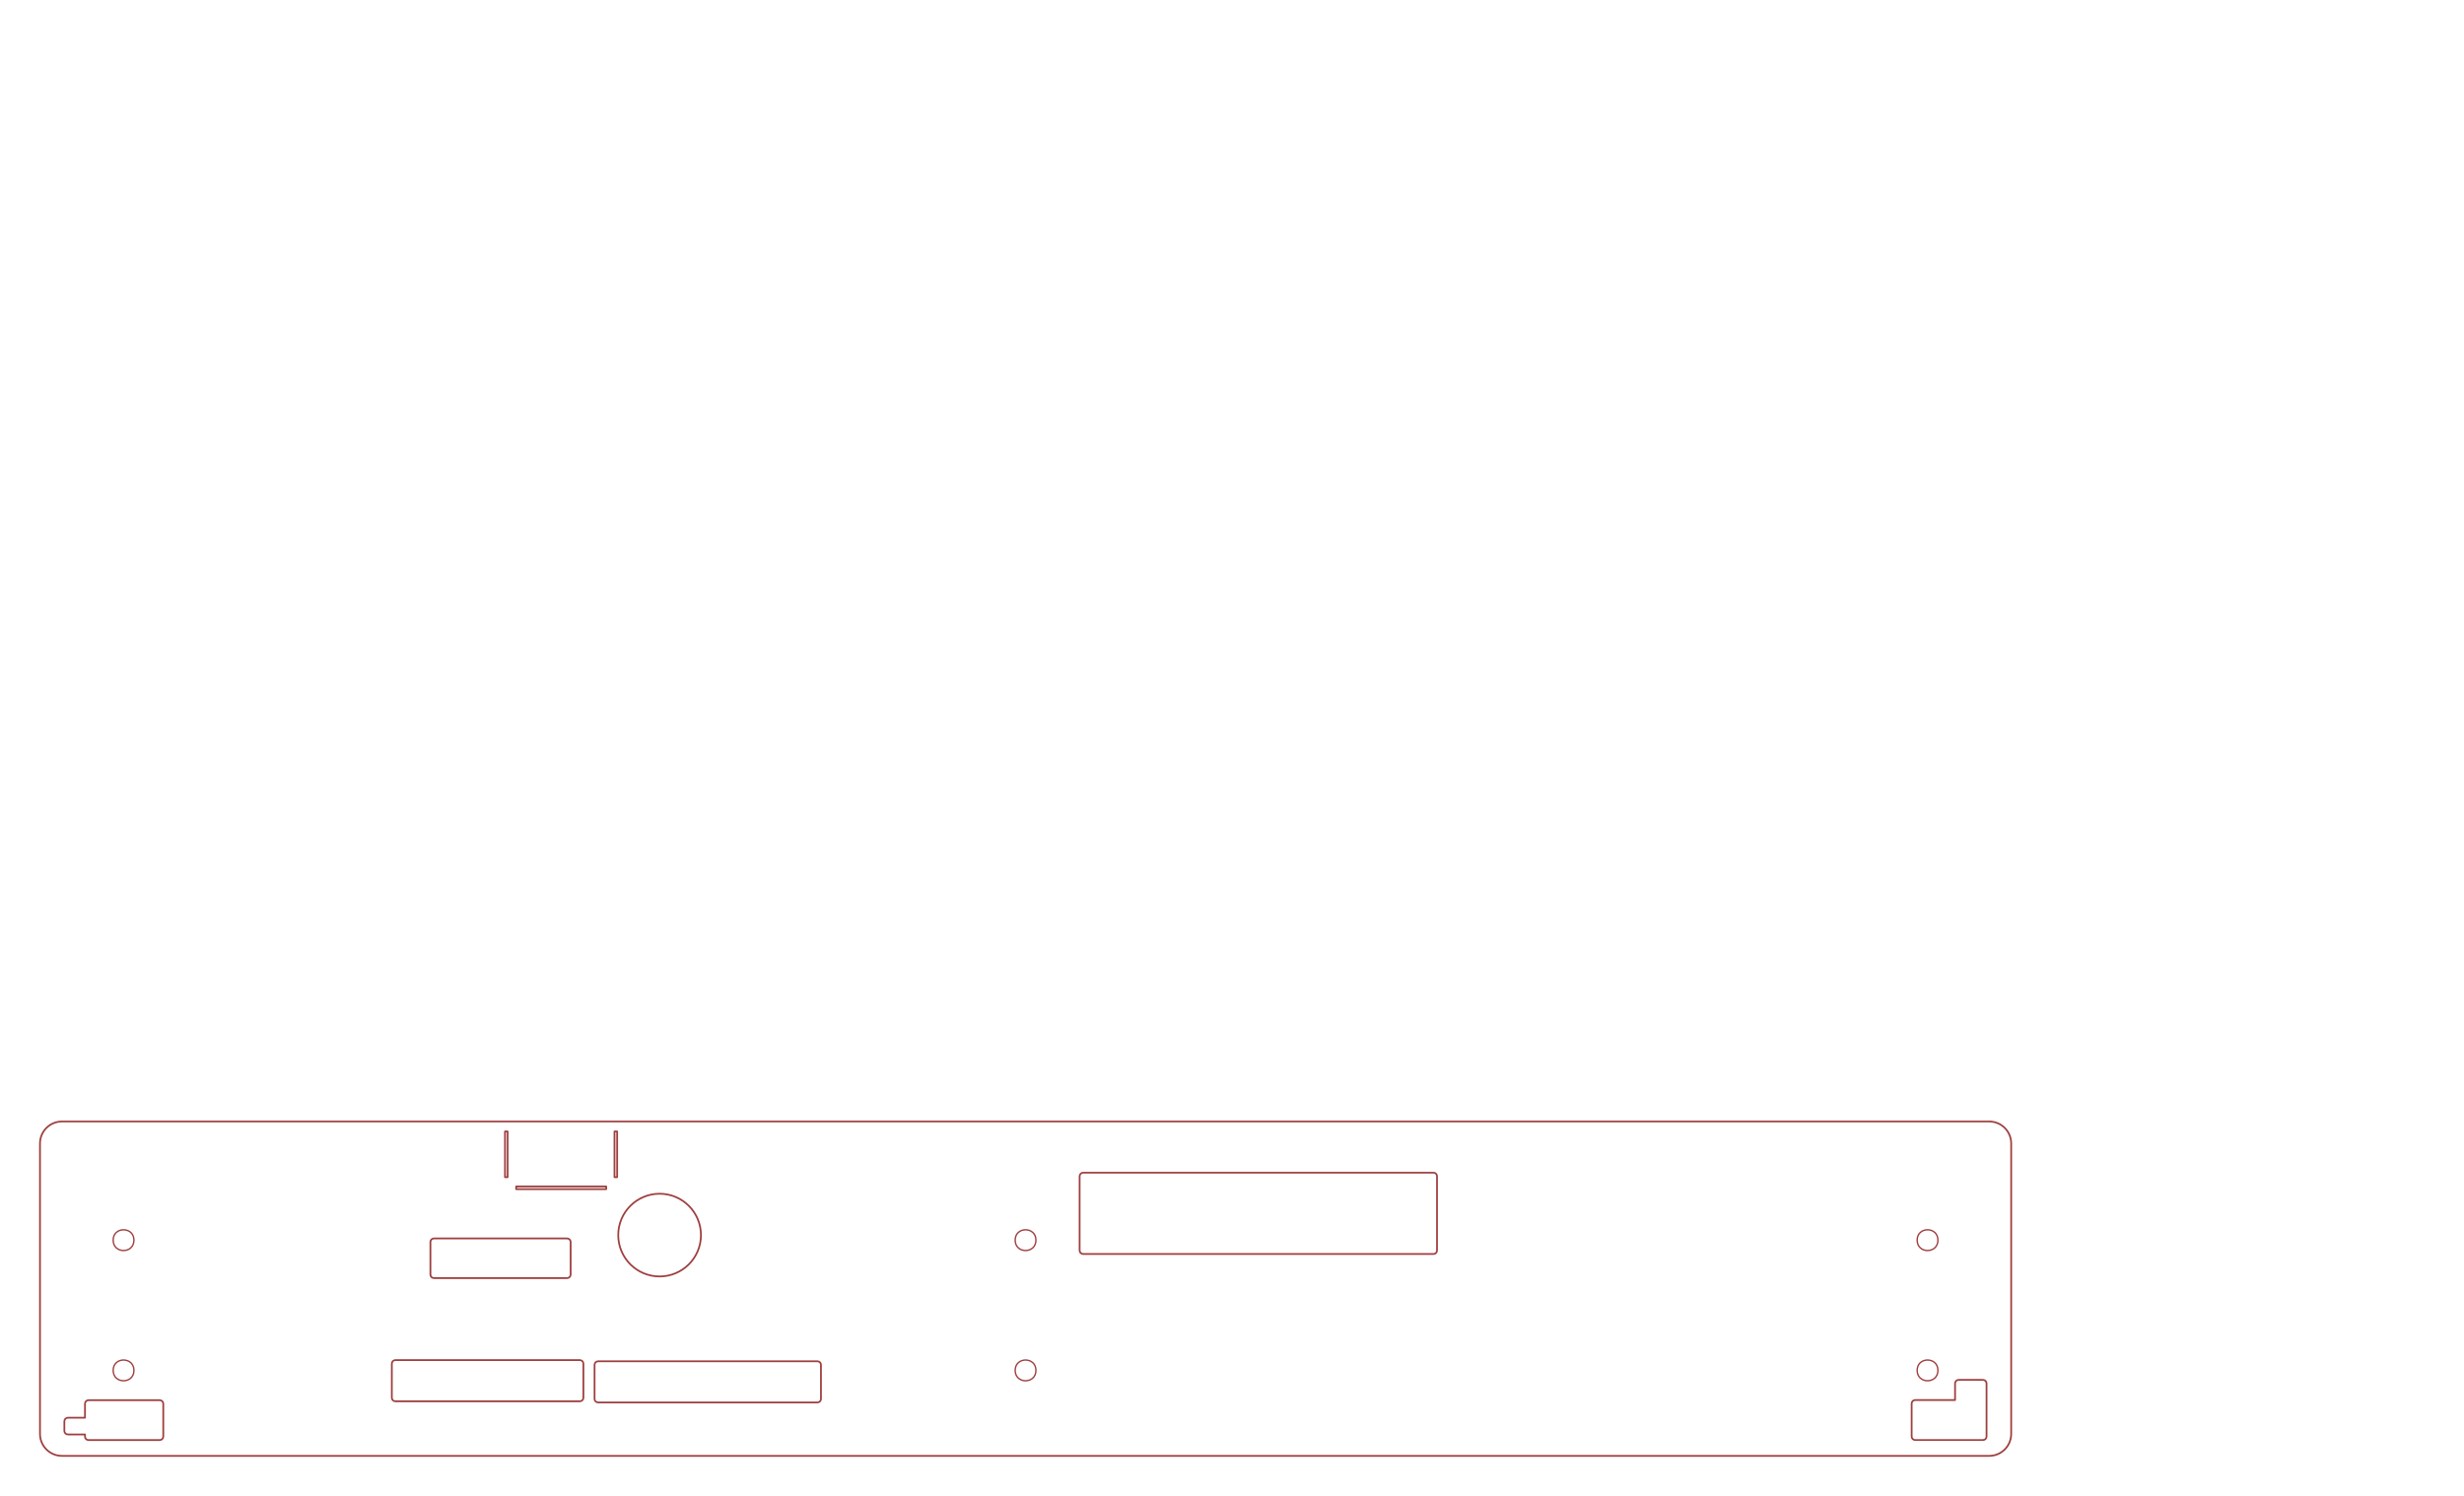
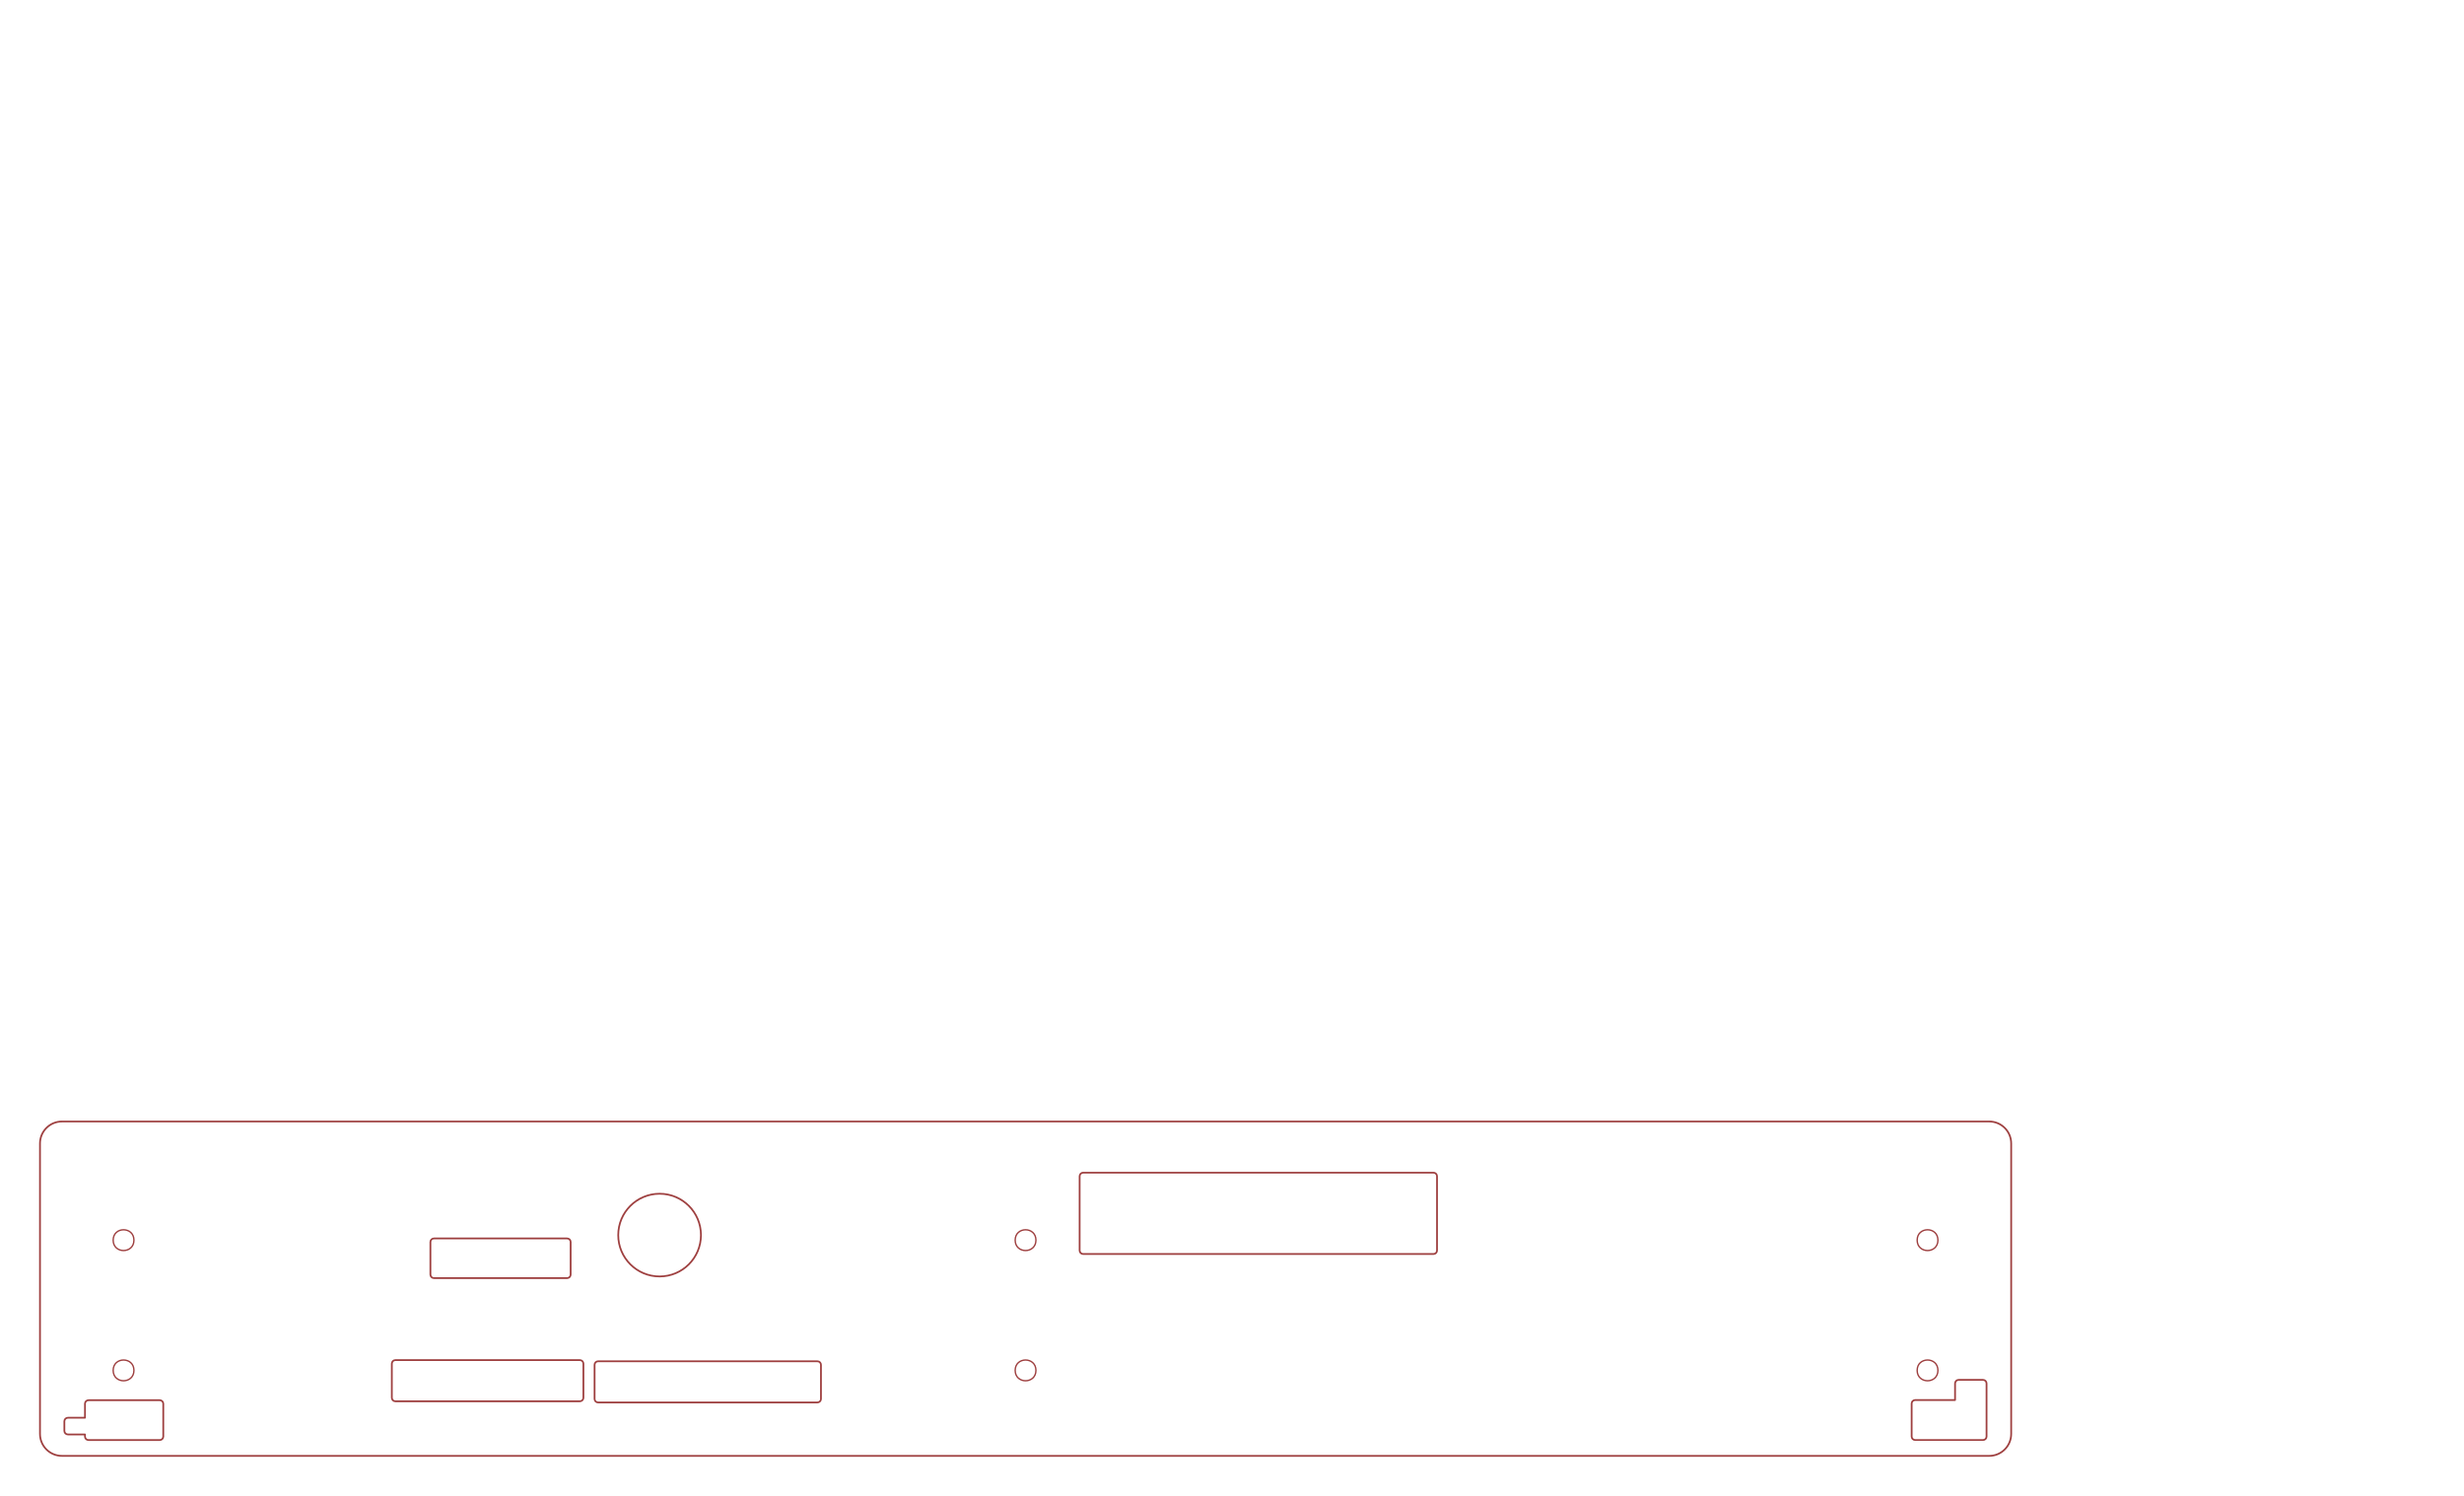
<svg xmlns="http://www.w3.org/2000/svg" width="14in" height="8.5in" viewBox="0 0 1260 765" id="svg25193" version="1.1">
  <defs id="defs25195" />
  <g id="layer1" transform="translate(195.7945,218.1621)">
-     <g id="g5550">
+     <g id="g524">
      <path id="path5477" d="m -164.095,355.388 c -6.232,0 -11.25,5.018 -11.25,11.25 v 148.5 c 0,6.232 5.018,11.25 11.25,11.25 h 985.5 c 6.232,0 11.25,-5.018 11.25,-11.25 v -148.5 c 0,-6.232 -5.018,-11.25 -11.25,-11.25 z" style="display:inline;opacity:1;fill:none;fill-opacity:1;stroke:#9e3f3f;stroke-width:0.9;stroke-linecap:round;stroke-linejoin:round;stroke-miterlimit:4;stroke-dasharray:none;stroke-opacity:1" />
-       <path id="path5475" d="m 62.437,360.486 h 1.354 v 23.387 h -1.354 z" style="display:inline;opacity:1;fill:none;fill-opacity:1;stroke:#9e3f3f;stroke-width:0.9;stroke-linecap:round;stroke-linejoin:round;stroke-miterlimit:4;stroke-dasharray:none;stroke-opacity:1" />
-       <path id="path5473" d="m 118.437,360.486 h 1.354 v 23.387 h -1.354 z" style="display:inline;opacity:1;fill:none;fill-opacity:1;stroke:#9e3f3f;stroke-width:0.9;stroke-linecap:round;stroke-linejoin:round;stroke-miterlimit:4;stroke-dasharray:none;stroke-opacity:1" />
      <path id="path5471" d="m 358.089,381.562 h 179.156 c 0.997,0 1.799,0.804 1.799,1.801 v 37.988 c 0,0.997 -0.802,1.801 -1.799,1.801 H 358.089 c -0.997,0 -1.801,-0.804 -1.801,-1.801 V 383.363 c 0,-0.997 0.804,-1.801 1.801,-1.801 z" style="display:inline;opacity:1;fill:none;fill-opacity:1;stroke:#9e3f3f;stroke-width:0.9;stroke-linecap:round;stroke-linejoin:round;stroke-miterlimit:4;stroke-dasharray:none;stroke-opacity:1" />
-       <path id="path5469" d="m 68.161,388.613 h 46.037 v 1.354 H 68.161 Z" style="display:inline;opacity:1;fill:none;fill-opacity:1;stroke:#9e3f3f;stroke-width:0.9;stroke-linecap:round;stroke-linejoin:round;stroke-miterlimit:4;stroke-dasharray:none;stroke-opacity:1" />
      <path id="path5467" d="m 141.503,392.331 c 11.68,0 21.146,9.467 21.146,21.146 0,11.685 -9.467,21.152 -21.146,21.152 -11.685,0 -21.152,-9.468 -21.152,-21.152 0,-11.68 9.468,-21.146 21.152,-21.146 z" style="display:inline;opacity:1;fill:none;fill-opacity:1;stroke:#9e3f3f;stroke-width:0.9;stroke-linecap:round;stroke-linejoin:round;stroke-miterlimit:4;stroke-dasharray:none;stroke-opacity:1" />
      <path id="path5459" d="M 26.107,415.195 H 94.208 c 0.997,0 1.799,0.802 1.799,1.799 v 16.678 c 0,0.997 -0.802,1.801 -1.799,1.801 H 26.107 c -0.997,0 -1.801,-0.804 -1.801,-1.801 v -16.678 c 0,-0.997 0.804,-1.799 1.801,-1.799 z" style="display:inline;opacity:1;fill:none;fill-opacity:1;stroke:#9e3f3f;stroke-width:0.9;stroke-linecap:round;stroke-linejoin:round;stroke-miterlimit:4;stroke-dasharray:none;stroke-opacity:1" />
      <path id="path5451" d="m 6.372,477.413 h 94.359 c 0.997,0 1.801,0.804 1.801,1.801 v 17.455 c 0,0.997 -0.804,1.801 -1.801,1.801 H 6.372 c -0.997,0 -1.801,-0.804 -1.801,-1.801 v -17.455 c 0,-0.997 0.804,-1.801 1.801,-1.801 z" style="display:inline;opacity:1;fill:none;fill-opacity:1;stroke:#9e3f3f;stroke-width:0.9;stroke-linecap:round;stroke-linejoin:round;stroke-miterlimit:4;stroke-dasharray:none;stroke-opacity:1" />
      <path id="path5449" d="m 110.044,478.013 h 112.17 c 0.997,0 1.799,0.802 1.799,1.799 v 17.457 c 0,0.997 -0.802,1.801 -1.799,1.801 H 110.044 c -0.997,0 -1.799,-0.804 -1.799,-1.801 v -17.457 c 0,-0.997 0.802,-1.799 1.799,-1.799 z" style="display:inline;opacity:1;fill:none;fill-opacity:1;stroke:#9e3f3f;stroke-width:0.9;stroke-linecap:round;stroke-linejoin:round;stroke-miterlimit:4;stroke-dasharray:none;stroke-opacity:1" />
      <path id="path5447" d="m 805.753,487.529 h 12.502 c 0.997,0 1.801,0.804 1.801,1.801 v 10.305 1.881 14.969 c 0,0.997 -0.804,1.799 -1.801,1.799 h -34.697 c -0.997,0 -1.799,-0.802 -1.799,-1.799 v -16.85 c 0,-0.997 0.802,-1.801 1.799,-1.801 h 20.395 v -8.504 c 0,-0.997 0.804,-1.801 1.801,-1.801 z" style="display:inline;opacity:1;fill:none;fill-opacity:1;stroke:#9e3f3f;stroke-width:0.9;stroke-linecap:round;stroke-linejoin:round;stroke-miterlimit:4;stroke-dasharray:none;stroke-opacity:1" />
      <path id="rect22193-0-09" d="m -150.536,497.917 h 36.436 c 0.997,0 1.801,0.802 1.801,1.799 v 16.783 c 0,0.997 -0.804,1.799 -1.801,1.799 h -36.436 c -0.997,0 -1.799,-0.802 -1.799,-1.799 v -1.066 h -8.744 c -0.997,0 -1.801,-0.804 -1.801,-1.801 v -4.945 c 0,-0.997 0.804,-1.799 1.801,-1.799 h 8.744 v -7.172 c 0,-0.997 0.802,-1.799 1.799,-1.799 z" style="display:inline;opacity:1;fill:none;fill-opacity:1;stroke:#9e3f3f;stroke-width:0.9;stroke-linecap:round;stroke-linejoin:round;stroke-miterlimit:4;stroke-dasharray:none;stroke-opacity:1" />
      <path id="path5461-6" d="m 789.885,410.759 c 2.656,0 5.311,1.771 5.311,5.311 0,7.08 -10.622,7.08 -10.622,0 0,-3.54 2.656,-5.311 5.311,-5.311 z" style="display:inline;opacity:1;fill:none;fill-opacity:1;stroke:#9e3f3f;stroke-width:0.718;stroke-linecap:round;stroke-linejoin:round;stroke-miterlimit:4;stroke-dasharray:none;stroke-opacity:1" />
      <path id="path5461-6-6" d="m 789.885,477.359 c 2.656,0 5.311,1.771 5.311,5.311 0,7.08 -10.622,7.08 -10.622,0 0,-3.54 2.656,-5.311 5.311,-5.311 z" style="display:inline;opacity:1;fill:none;fill-opacity:1;stroke:#9e3f3f;stroke-width:0.718;stroke-linecap:round;stroke-linejoin:round;stroke-miterlimit:4;stroke-dasharray:none;stroke-opacity:1" />
      <path id="path5461-6-2" d="m 328.635,410.759 c 2.656,0 5.311,1.771 5.311,5.311 0,7.08 -10.622,7.08 -10.622,0 0,-3.54 2.656,-5.311 5.311,-5.311 z" style="display:inline;opacity:1;fill:none;fill-opacity:1;stroke:#9e3f3f;stroke-width:0.718;stroke-linecap:round;stroke-linejoin:round;stroke-miterlimit:4;stroke-dasharray:none;stroke-opacity:1" />
      <path id="path5461-6-22" d="m 328.635,477.359 c 2.656,0 5.311,1.771 5.311,5.311 0,7.08 -10.622,7.08 -10.622,0 0,-3.54 2.656,-5.311 5.311,-5.311 z" style="display:inline;opacity:1;fill:none;fill-opacity:1;stroke:#9e3f3f;stroke-width:0.718;stroke-linecap:round;stroke-linejoin:round;stroke-miterlimit:4;stroke-dasharray:none;stroke-opacity:1" />
      <path id="path5461-6-5" d="m -132.615,477.359 c 2.656,0 5.311,1.771 5.311,5.311 0,7.08 -10.622,7.08 -10.622,0 0,-3.54 2.656,-5.311 5.311,-5.311 z" style="display:inline;opacity:1;fill:none;fill-opacity:1;stroke:#9e3f3f;stroke-width:0.718;stroke-linecap:round;stroke-linejoin:round;stroke-miterlimit:4;stroke-dasharray:none;stroke-opacity:1" />
      <path id="path5461-6-7" d="m -132.615,410.759 c 2.656,0 5.311,1.771 5.311,5.311 0,7.08 -10.622,7.08 -10.622,0 0,-3.54 2.656,-5.311 5.311,-5.311 z" style="display:inline;opacity:1;fill:none;fill-opacity:1;stroke:#9e3f3f;stroke-width:0.718;stroke-linecap:round;stroke-linejoin:round;stroke-miterlimit:4;stroke-dasharray:none;stroke-opacity:1" />
    </g>
  </g>
</svg>
